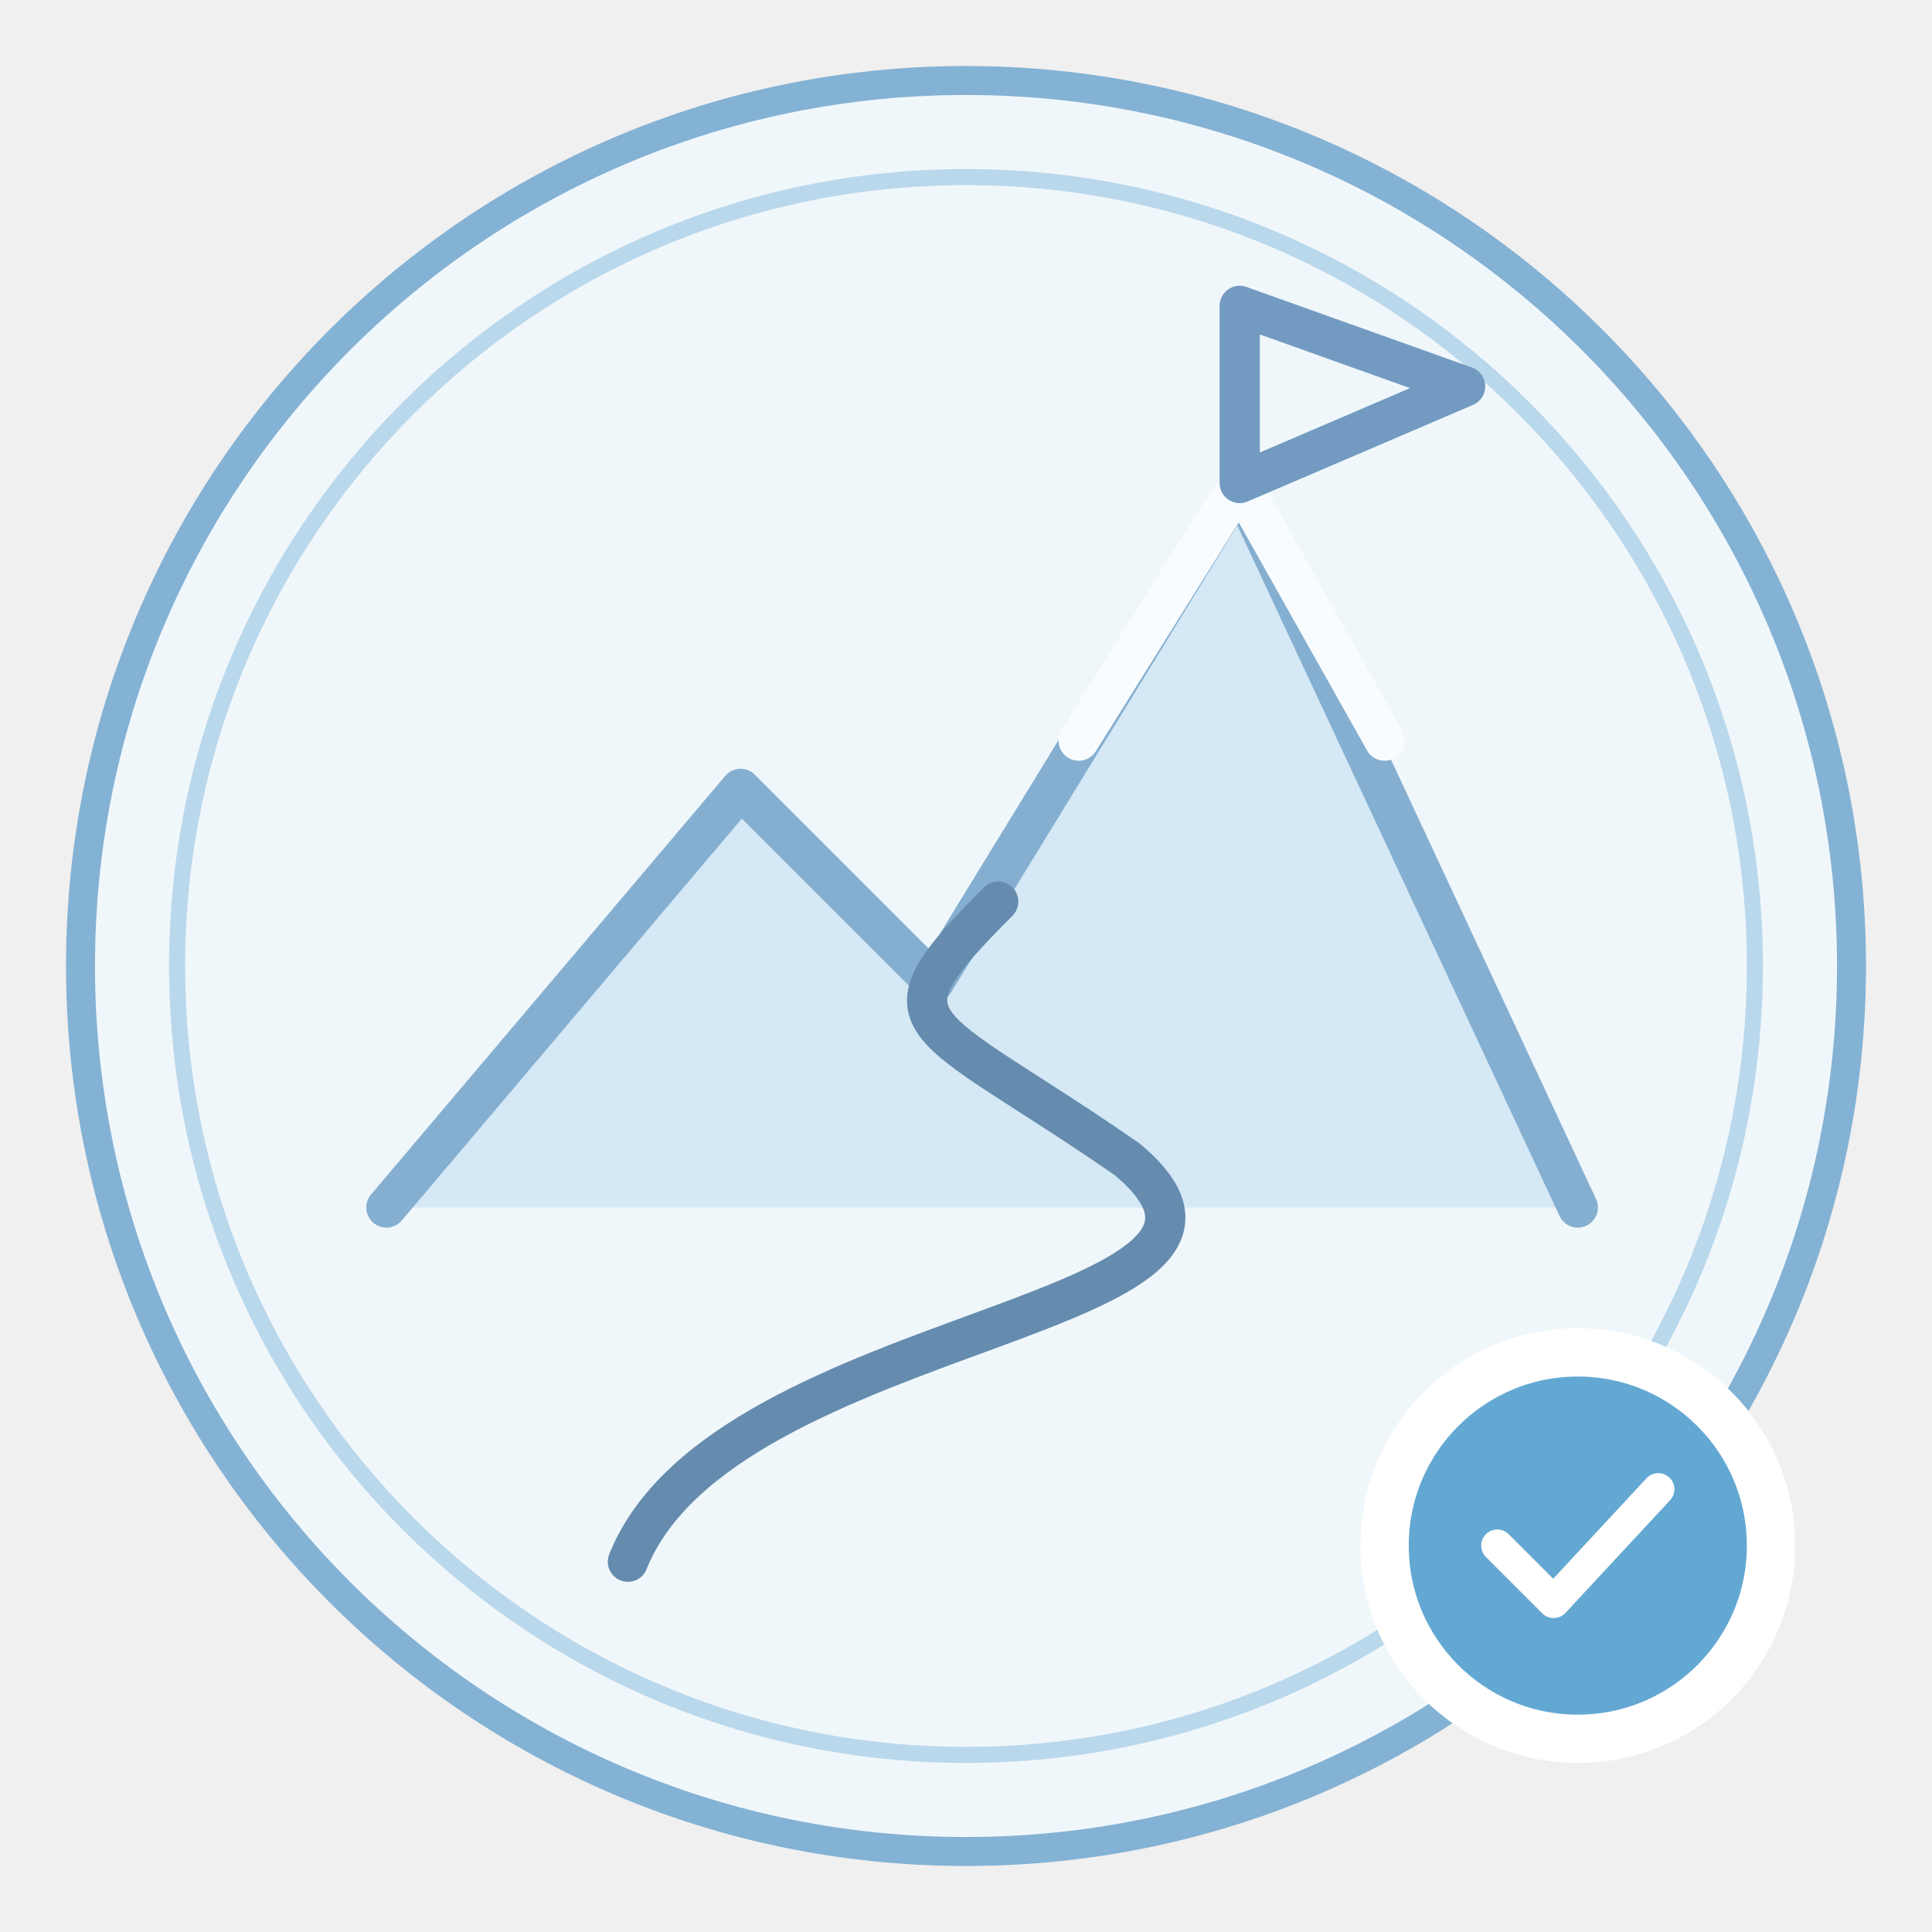
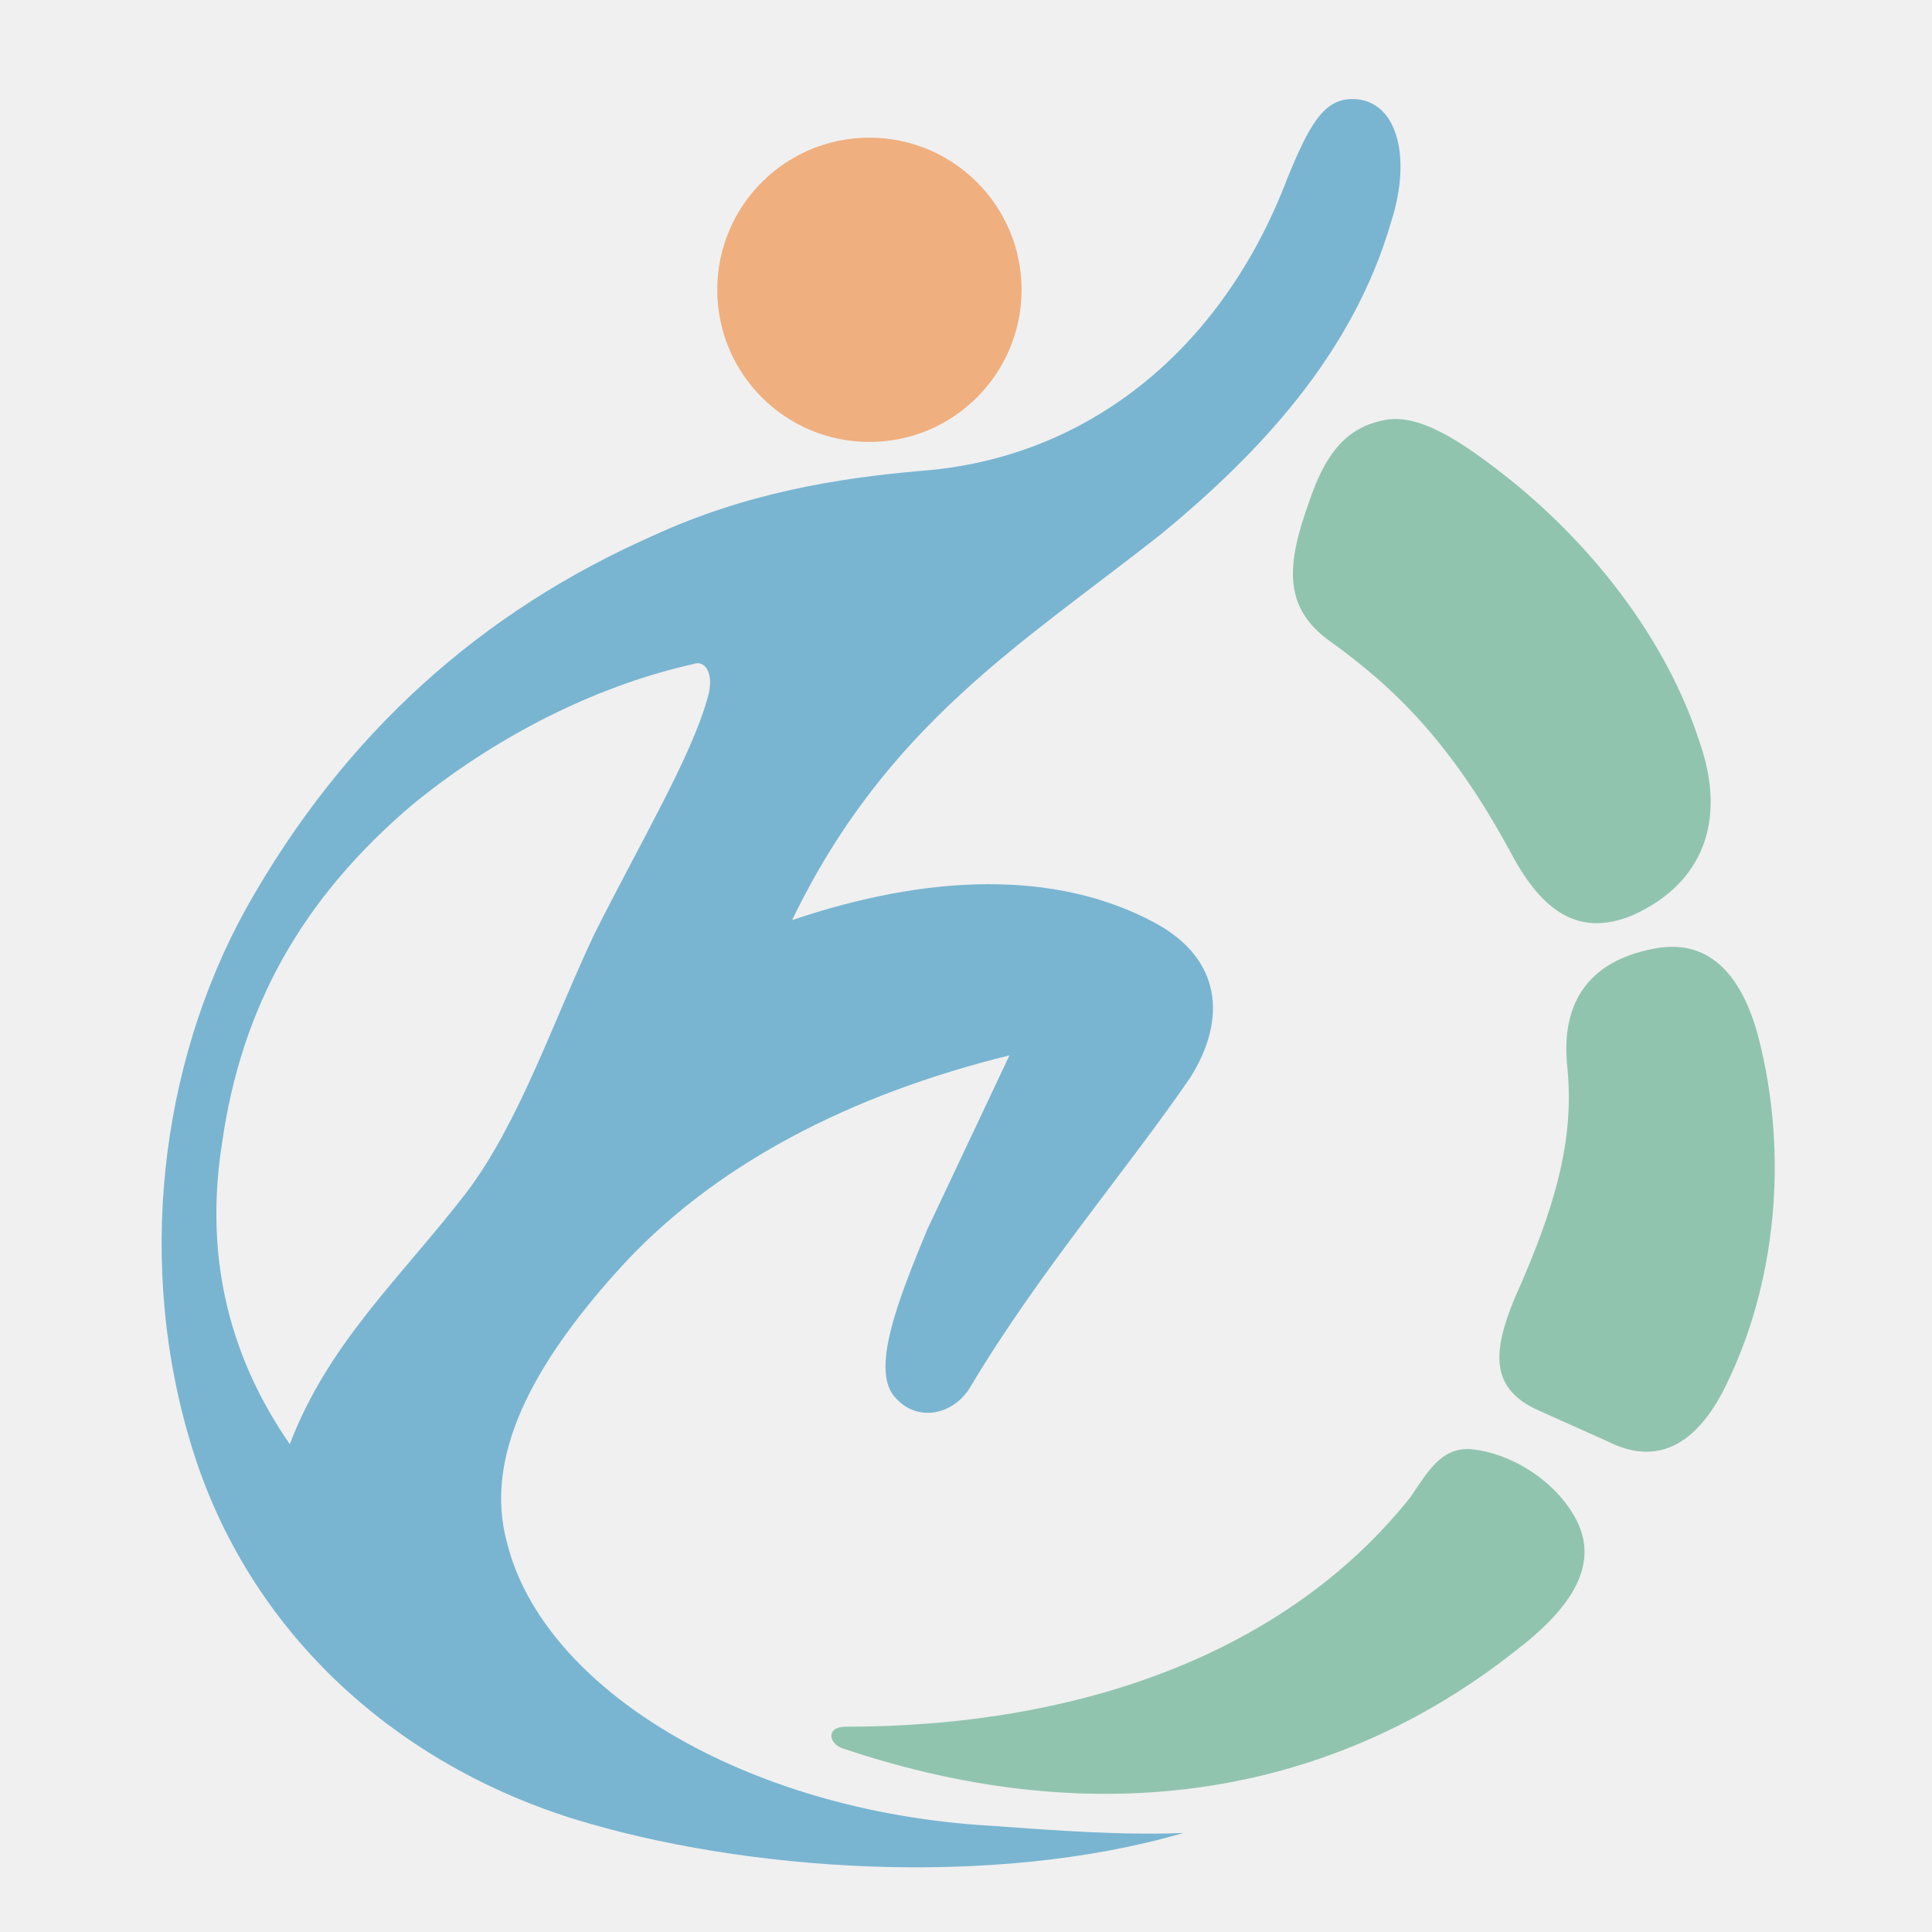
- <svg xmlns="http://www.w3.org/2000/svg" viewBox="0 0 120 120" fill="none">
-   <circle cx="60" cy="60" r="55" fill="#f0f7fb" stroke="#84b2d4" stroke-width="1.8" />
-   <circle cx="60" cy="60" r="49" stroke="#bad8eb" stroke-width="1" />
-   <g stroke="#739abc" stroke-width="2.5" stroke-linecap="round" stroke-linejoin="round">
-     <path d="m24 75 22-26 12 12 19-31 21 45" fill="#d4e8f5" stroke="#85afd0" />
-     <path d="m67 46 10-16 9 16" stroke="#f9fcff" />
-     <path d="M77 30V19m0 0 14 5-14 6" stroke="#739bc2" />
-     <path d="M39 97c6-15 43-15 31-25-13-9-16-8-8-16" stroke="#658cae" />
-   </g>
-   <circle cx="98" cy="96" r="12" fill="#63a8d2" stroke="#fff" stroke-width="3" />
-   <path d="m93 96 3.5 3.5 6.5-7" stroke="#fff" stroke-width="2" stroke-linecap="round" stroke-linejoin="round" />
+ <svg xmlns="http://www.w3.org/2000/svg" viewBox="240 210 800 800" fill="none">
+   <circle cx="600" cy="330" r="63" fill="#efaf7f" />
+   <path fill="#79b5d1" fill-rule="evenodd" d="M800 251C818 251 825 274 816 302C800 357 761 398 721 431C664 476 607 510 568 591C624 572 677 570 718 592C746 607 748 632 733 656C707 694 670 737 642 784C635 796 620 799 611 789C600 778 612 748 624 719L658 647C593 663 535 692 495 737C461 775 440 813 450 849C465 909 548 960 650 966C678 968 704 970 730 969C651 992 548 985 477 963C401 939 343 884 320 811C296 735 306 651 342 586C383 513 440 463 510 432C549 414 587 408 621 405C690 400 746 355 773 284C782 262 788 251 800 251ZM527 485C491 493 449 512 411 543C365 582 340 627 332 683C325 727 333 769 360 808C376 766 406 739 433 704C455 675 469 633 486 597C505 559 526 524 533 499C536 489 532 483 527 485Z" />
+   <path fill="#91c4af" d="M813 384C827 381 844 392 862 406C898 434 930 474 944 518C955 550 945 576 916 589C892 599 877 585 865 562C841 518 818 495 790 475C771 461 773 443 782 418C789 397 798 387 813 384Z" />
+   <path fill="#91c4af" d="M924 603C947 598 961 613 968 639C981 689 975 742 955 783C944 806 928 818 906 807L877 794C857 785 858 770 867 748C884 710 892 682 889 652C886 624 899 608 924 603Z" />
+   <path fill="#91c4af" d="M848 810C864 811 883 822 892 838C904 859 888 878 867 894C792 953 696 970 589 934C583 932 582 925 590 925C688 925 773 894 824 830C832 818 837 810 848 810Z" />
</svg>
